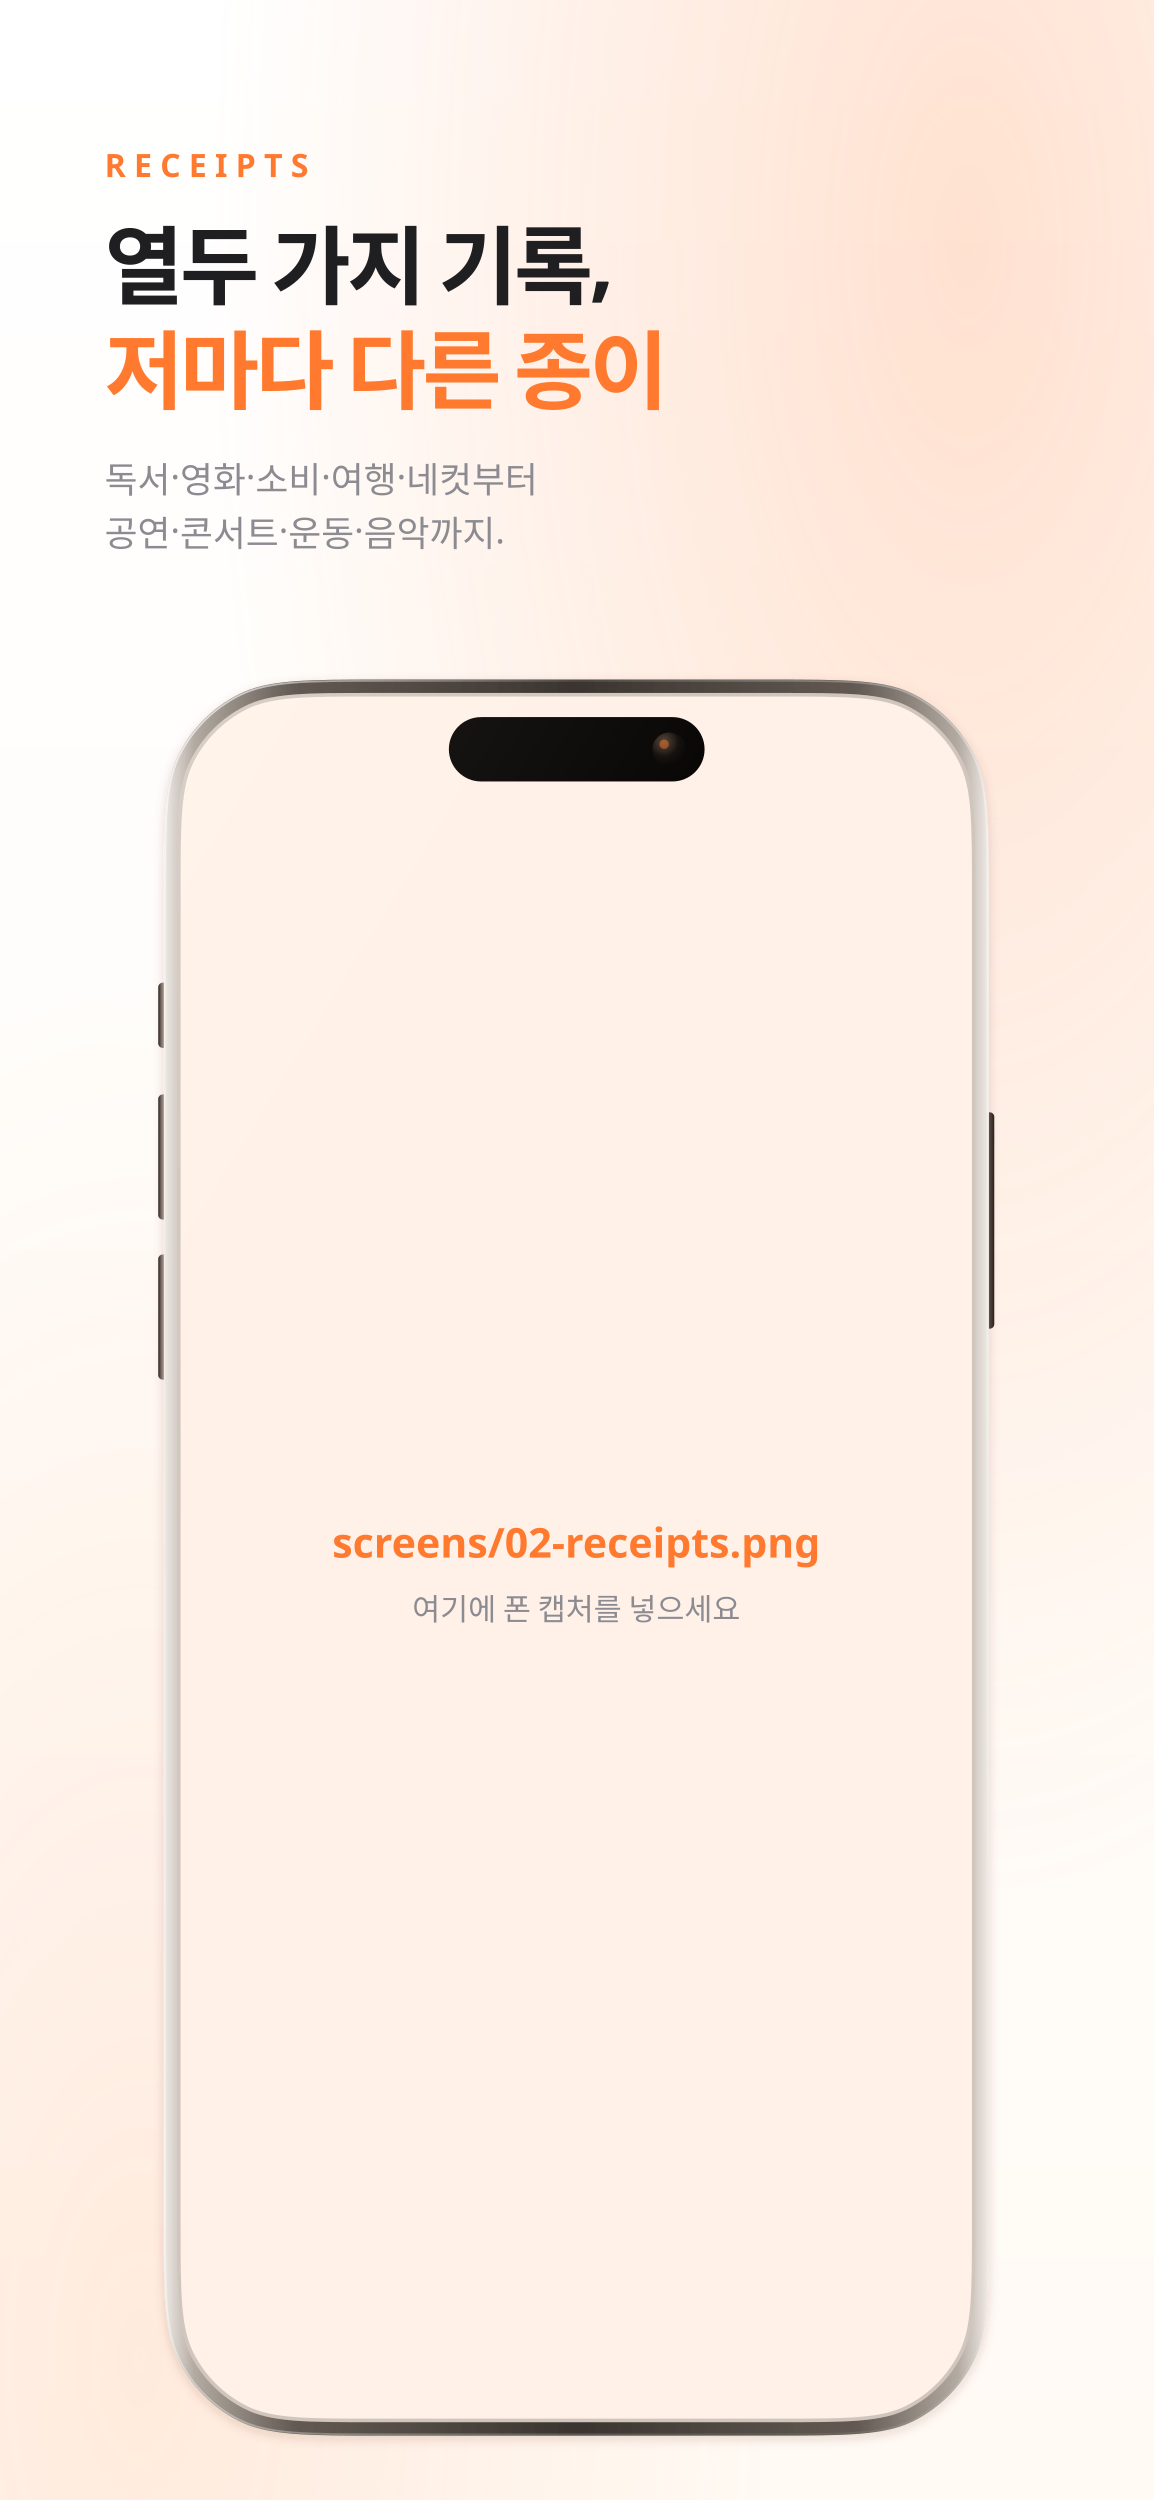
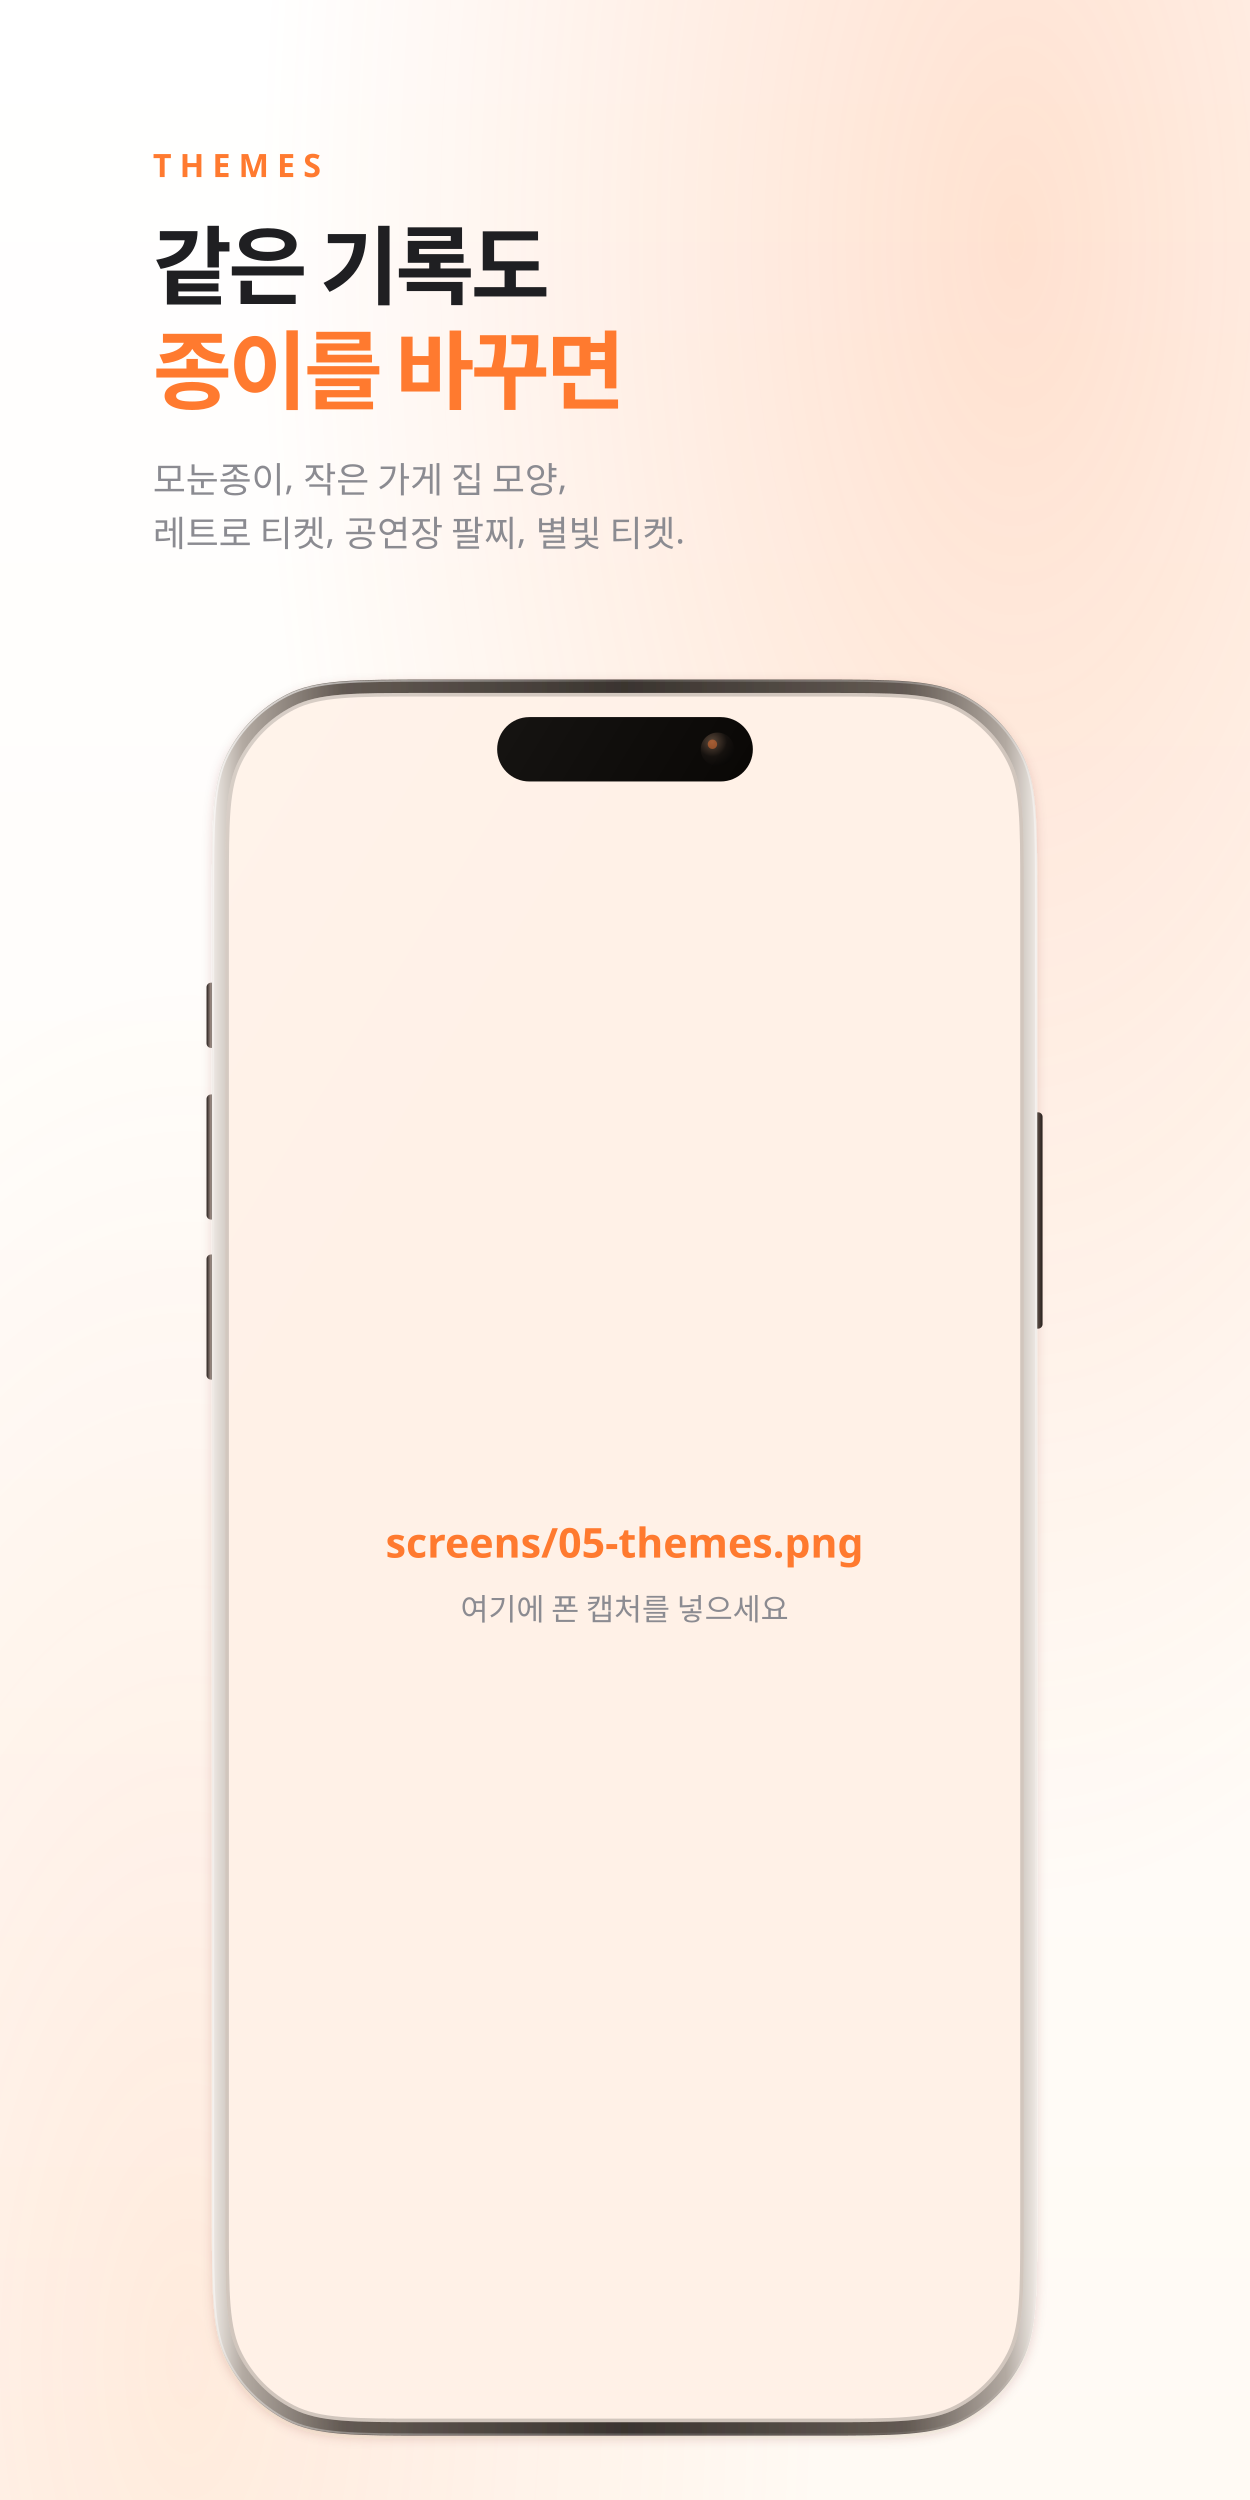
- <svg xmlns="http://www.w3.org/2000/svg" width="1290" height="2796" viewBox="0 0 1290 2796">
+ <svg xmlns="http://www.w3.org/2000/svg" width="1080" height="2160" viewBox="-54.00 0 1398.00 2796">
  <defs>
    <linearGradient id="bg" x1="0" y1="0" x2="0" y2="1" gradientUnits="userSpaceOnUse" gradientTransform="scale(1290 2796)">
      <stop offset="0" stop-color="#ffffff" />
      <stop offset="1" stop-color="#fffaf4" />
    </linearGradient>
    <radialGradient id="glow" cx="0.84" cy="0.10" r="0.66" gradientUnits="userSpaceOnUse" gradientTransform="scale(1290 2796)">
      <stop offset="0" stop-color="#ff7a2f" stop-opacity="0.22" />
      <stop offset="1" stop-color="#ff7a2f" stop-opacity="0" />
    </radialGradient>
    <radialGradient id="glow2" cx="0.12" cy="0.94" r="0.55" gradientUnits="userSpaceOnUse" gradientTransform="scale(1290 2796)">
      <stop offset="0" stop-color="#ff7a2f" stop-opacity="0.12" />
      <stop offset="1" stop-color="#ff7a2f" stop-opacity="0" />
    </radialGradient>
    <linearGradient id="rail" x1="0" y1="0" x2="1" y2="0">
      <stop offset="0" stop-color="#f3eee9" />
      <stop offset="0.04" stop-color="#b3aaa2" />
      <stop offset="0.16" stop-color="#635a53" />
      <stop offset="0.5" stop-color="#3a342f" />
      <stop offset="0.84" stop-color="#635a53" />
      <stop offset="0.96" stop-color="#b3aaa2" />
      <stop offset="1" stop-color="#f3eee9" />
    </linearGradient>
    <linearGradient id="rim" x1="0" y1="0" x2="0.7" y2="1">
      <stop offset="0" stop-color="#ffffff" stop-opacity="0.70" />
      <stop offset="0.24" stop-color="#ffffff" stop-opacity="0.10" />
      <stop offset="0.58" stop-color="#ffffff" stop-opacity="0.46" />
      <stop offset="1" stop-color="#ffffff" stop-opacity="0.08" />
    </linearGradient>
    <linearGradient id="btn" x1="0" y1="0" x2="1" y2="0">
      <stop offset="0" stop-color="#26211d" />
      <stop offset="0.35" stop-color="#978d84" />
      <stop offset="0.6" stop-color="#544c45" />
      <stop offset="1" stop-color="#26211d" />
    </linearGradient>
    <linearGradient id="glare" x1="0" y1="0" x2="0.75" y2="1">
      <stop offset="0" stop-color="#ffffff" stop-opacity="0.16" />
      <stop offset="0.16" stop-color="#ffffff" stop-opacity="0.05" />
      <stop offset="0.34" stop-color="#ffffff" stop-opacity="0" />
    </linearGradient>
    <radialGradient id="lens" cx="0.34" cy="0.28" r="0.8">
      <stop offset="0" stop-color="#5a4638" />
      <stop offset="0.55" stop-color="#14100d" />
      <stop offset="1" stop-color="#070605" />
    </radialGradient>
    <filter id="drop" x="-30%" y="-15%" width="160%" height="140%">
      <feDropShadow dx="0" dy="34" stdDeviation="34" flood-color="#6b3410" flood-opacity="0.22" />
      <feDropShadow dx="0" dy="4" stdDeviation="6" flood-color="#6b3410" flood-opacity="0.16" />
    </filter>
    <clipPath id="screenClip">
      <path d="M 870.2 775 c 77.29 0 115.93 0 145.45 15.04 a 138 138 0 0 1 60.31 60.31 c 15.04 29.52 15.04 68.16 15.04 145.45 L 1091 2488.2 c 0 77.29 0 115.93 -15.04 145.45 a 138 138 0 0 1 -60.31 60.31 c -29.52 15.04 -68.16 15.04 -145.45 15.04 L 418.8 2709 c -77.29 0 -115.93 0 -145.45 -15.04 a 138 138 0 0 1 -60.31 -60.31 c -15.04 -29.52 -15.04 -68.16 -15.04 -145.45 L 198 995.8 c 0 -77.29 0 -115.93 15.04 -145.45 a 138 138 0 0 1 60.31 -60.31 c 29.52 -15.04 68.16 -15.04 145.45 -15.04 Z" />
    </clipPath>
  </defs>
  <g id="Background">
    <rect x="-400" width="2090" height="2796" fill="url(#bg)" />
    <rect x="-400" width="2090" height="2796" fill="url(#glow)" />
    <rect x="-400" width="2090" height="2796" fill="url(#glow2)" />
  </g>
  <g id="Caption" font-family="Pretendard, Pretendard Variable, Apple SD Gothic Neo, Malgun Gothic, sans-serif">
-     <text x="117" y="198" font-size="36" font-weight="700" letter-spacing="9.1" fill="#ff7a2f">RECEIPTS</text>
-     <text x="117" y="333" font-size="96" font-weight="800" letter-spacing="-3.9" fill="#1f1f22">열두 가지 기록,</text>
-     <text x="117" y="450" font-size="96" font-weight="800" letter-spacing="-3.9" fill="#ff7a2f">저마다 다른 종이</text>
-     <text x="117" y="551" font-size="40" font-weight="500" fill="#8b8b91">독서·영화·소비·여행·네컷부터</text>
-     <text x="117" y="611" font-size="40" font-weight="500" fill="#8b8b91">공연·콘서트·운동·음악까지.</text>
+     <text x="117" y="198" font-size="36" font-weight="700" letter-spacing="9.1" fill="#ff7a2f">THEMES</text>
+     <text x="117" y="333" font-size="96" font-weight="800" letter-spacing="-3.9" fill="#1f1f22">같은 기록도</text>
+     <text x="117" y="450" font-size="96" font-weight="800" letter-spacing="-3.9" fill="#ff7a2f">종이를 바꾸면</text>
+     <text x="117" y="551" font-size="40" font-weight="500" fill="#8b8b91">모눈종이, 작은 가게 집 모양,</text>
+     <text x="117" y="611" font-size="40" font-weight="500" fill="#8b8b91">레트로 티켓, 공연장 팔찌, 별빛 티켓.</text>
  </g>
  <g id="Device">
    <g id="Side buttons">
      <rect x="177" y="1099" width="13" height="73" rx="5.06" fill="url(#btn)" />
      <rect x="177" y="1224" width="13" height="140" rx="5.06" fill="url(#btn)" />
      <rect x="177" y="1403" width="13" height="140" rx="5.06" fill="url(#btn)" />
      <rect x="1099" y="1244" width="13" height="242" rx="5.06" fill="url(#btn)" />
    </g>
    <path id="Body" d="M 861.2 760 c 85.69 0 128.53 0 161.26 16.68 a 153 153 0 0 1 66.86 66.86 c 16.68 32.73 16.68 75.57 16.68 161.26 L 1106 2479.2 c 0 85.69 0 128.53 -16.68 161.26 a 153 153 0 0 1 -66.86 66.86 c -32.73 16.68 -75.57 16.68 -161.26 16.68 L 427.8 2724 c -85.69 0 -128.53 0 -161.26 -16.68 a 153 153 0 0 1 -66.86 -66.86 c -16.68 -32.73 -16.68 -75.57 -16.68 -161.26 L 183 1004.8 c 0 -85.69 0 -128.53 16.68 -161.26 a 153 153 0 0 1 66.86 -66.86 c 32.73 -16.68 75.57 -16.68 161.26 -16.68 Z" fill="url(#rail)" filter="url(#drop)" />
    <path id="Rim" d="M 862.1 761.5 c 84.85 0 127.27 0 159.68 16.51 a 151.5 151.5 0 0 1 66.21 66.21 c 16.51 32.41 16.51 74.83 16.51 159.68 L 1104.5 2480.1 c 0 84.85 0 127.27 -16.51 159.68 a 151.5 151.5 0 0 1 -66.21 66.21 c -32.41 16.51 -74.83 16.51 -159.68 16.51 L 426.9 2722.5 c -84.85 0 -127.27 0 -159.68 -16.51 a 151.5 151.5 0 0 1 -66.21 -66.21 c -16.51 -32.41 -16.51 -74.83 -16.51 -159.68 L 184.5 1003.9 c 0 -84.85 0 -127.27 16.51 -159.68 a 151.5 151.5 0 0 1 66.21 -66.21 c 32.41 -16.51 74.83 -16.51 159.68 -16.51 Z" fill="none" stroke="url(#rim)" stroke-width="2" />
    <g clip-path="url(#screenClip)">
      <rect x="198" y="775" width="893" height="1934" fill="#fff1e7" />
-       <text x="644.5" y="1742" font-family="Pretendard, Pretendard Variable, Apple SD Gothic Neo, Malgun Gothic, sans-serif" font-size="46" font-weight="700" fill="#ff7a2f" text-anchor="middle">screens/02-receipts.png</text>
+       <text x="644.5" y="1742" font-family="Pretendard, Pretendard Variable, Apple SD Gothic Neo, Malgun Gothic, sans-serif" font-size="46" font-weight="700" fill="#ff7a2f" text-anchor="middle">screens/05-themes.png</text>
      <text x="644.5" y="1812" font-family="Pretendard, Pretendard Variable, Apple SD Gothic Neo, Malgun Gothic, sans-serif" font-size="34" fill="#8b8b91" text-anchor="middle">여기에 폰 캡처를 넣으세요</text>
      <path d="M 870.2 775 c 77.29 0 115.93 0 145.45 15.04 a 138 138 0 0 1 60.31 60.31 c 15.04 29.52 15.04 68.16 15.04 145.45 L 1091 2488.2 c 0 77.29 0 115.93 -15.04 145.45 a 138 138 0 0 1 -60.31 60.31 c -29.52 15.04 -68.16 15.04 -145.45 15.04 L 418.8 2709 c -77.29 0 -115.93 0 -145.45 -15.04 a 138 138 0 0 1 -60.31 -60.31 c -15.04 -29.52 -15.04 -68.16 -15.04 -145.45 L 198 995.8 c 0 -77.29 0 -115.93 15.04 -145.45 a 138 138 0 0 1 60.31 -60.31 c 29.52 -15.04 68.16 -15.04 145.45 -15.04 Z" fill="none" stroke="#000000" stroke-opacity="0.18" stroke-width="8" />
    </g>
    <g id="Dynamic island">
      <rect x="502" y="802" width="286" height="72" rx="36" fill="#0a0806" />
      <circle cx="748.4" cy="838" r="18.72" fill="url(#lens)" />
      <circle cx="742.78" cy="832.38" r="5.24" fill="#ff7a2f" fill-opacity="0.45" />
    </g>
    <path id="Glare" d="M 870.2 775 c 77.29 0 115.93 0 145.45 15.04 a 138 138 0 0 1 60.31 60.31 c 15.04 29.52 15.04 68.16 15.04 145.45 L 1091 2488.2 c 0 77.29 0 115.93 -15.04 145.45 a 138 138 0 0 1 -60.31 60.31 c -29.52 15.04 -68.16 15.04 -145.45 15.04 L 418.8 2709 c -77.29 0 -115.93 0 -145.45 -15.04 a 138 138 0 0 1 -60.31 -60.31 c -15.04 -29.52 -15.04 -68.16 -15.04 -145.45 L 198 995.8 c 0 -77.29 0 -115.93 15.04 -145.45 a 138 138 0 0 1 60.31 -60.31 c 29.52 -15.04 68.16 -15.04 145.45 -15.04 Z" fill="url(#glare)" pointer-events="none" />
  </g>
</svg>
